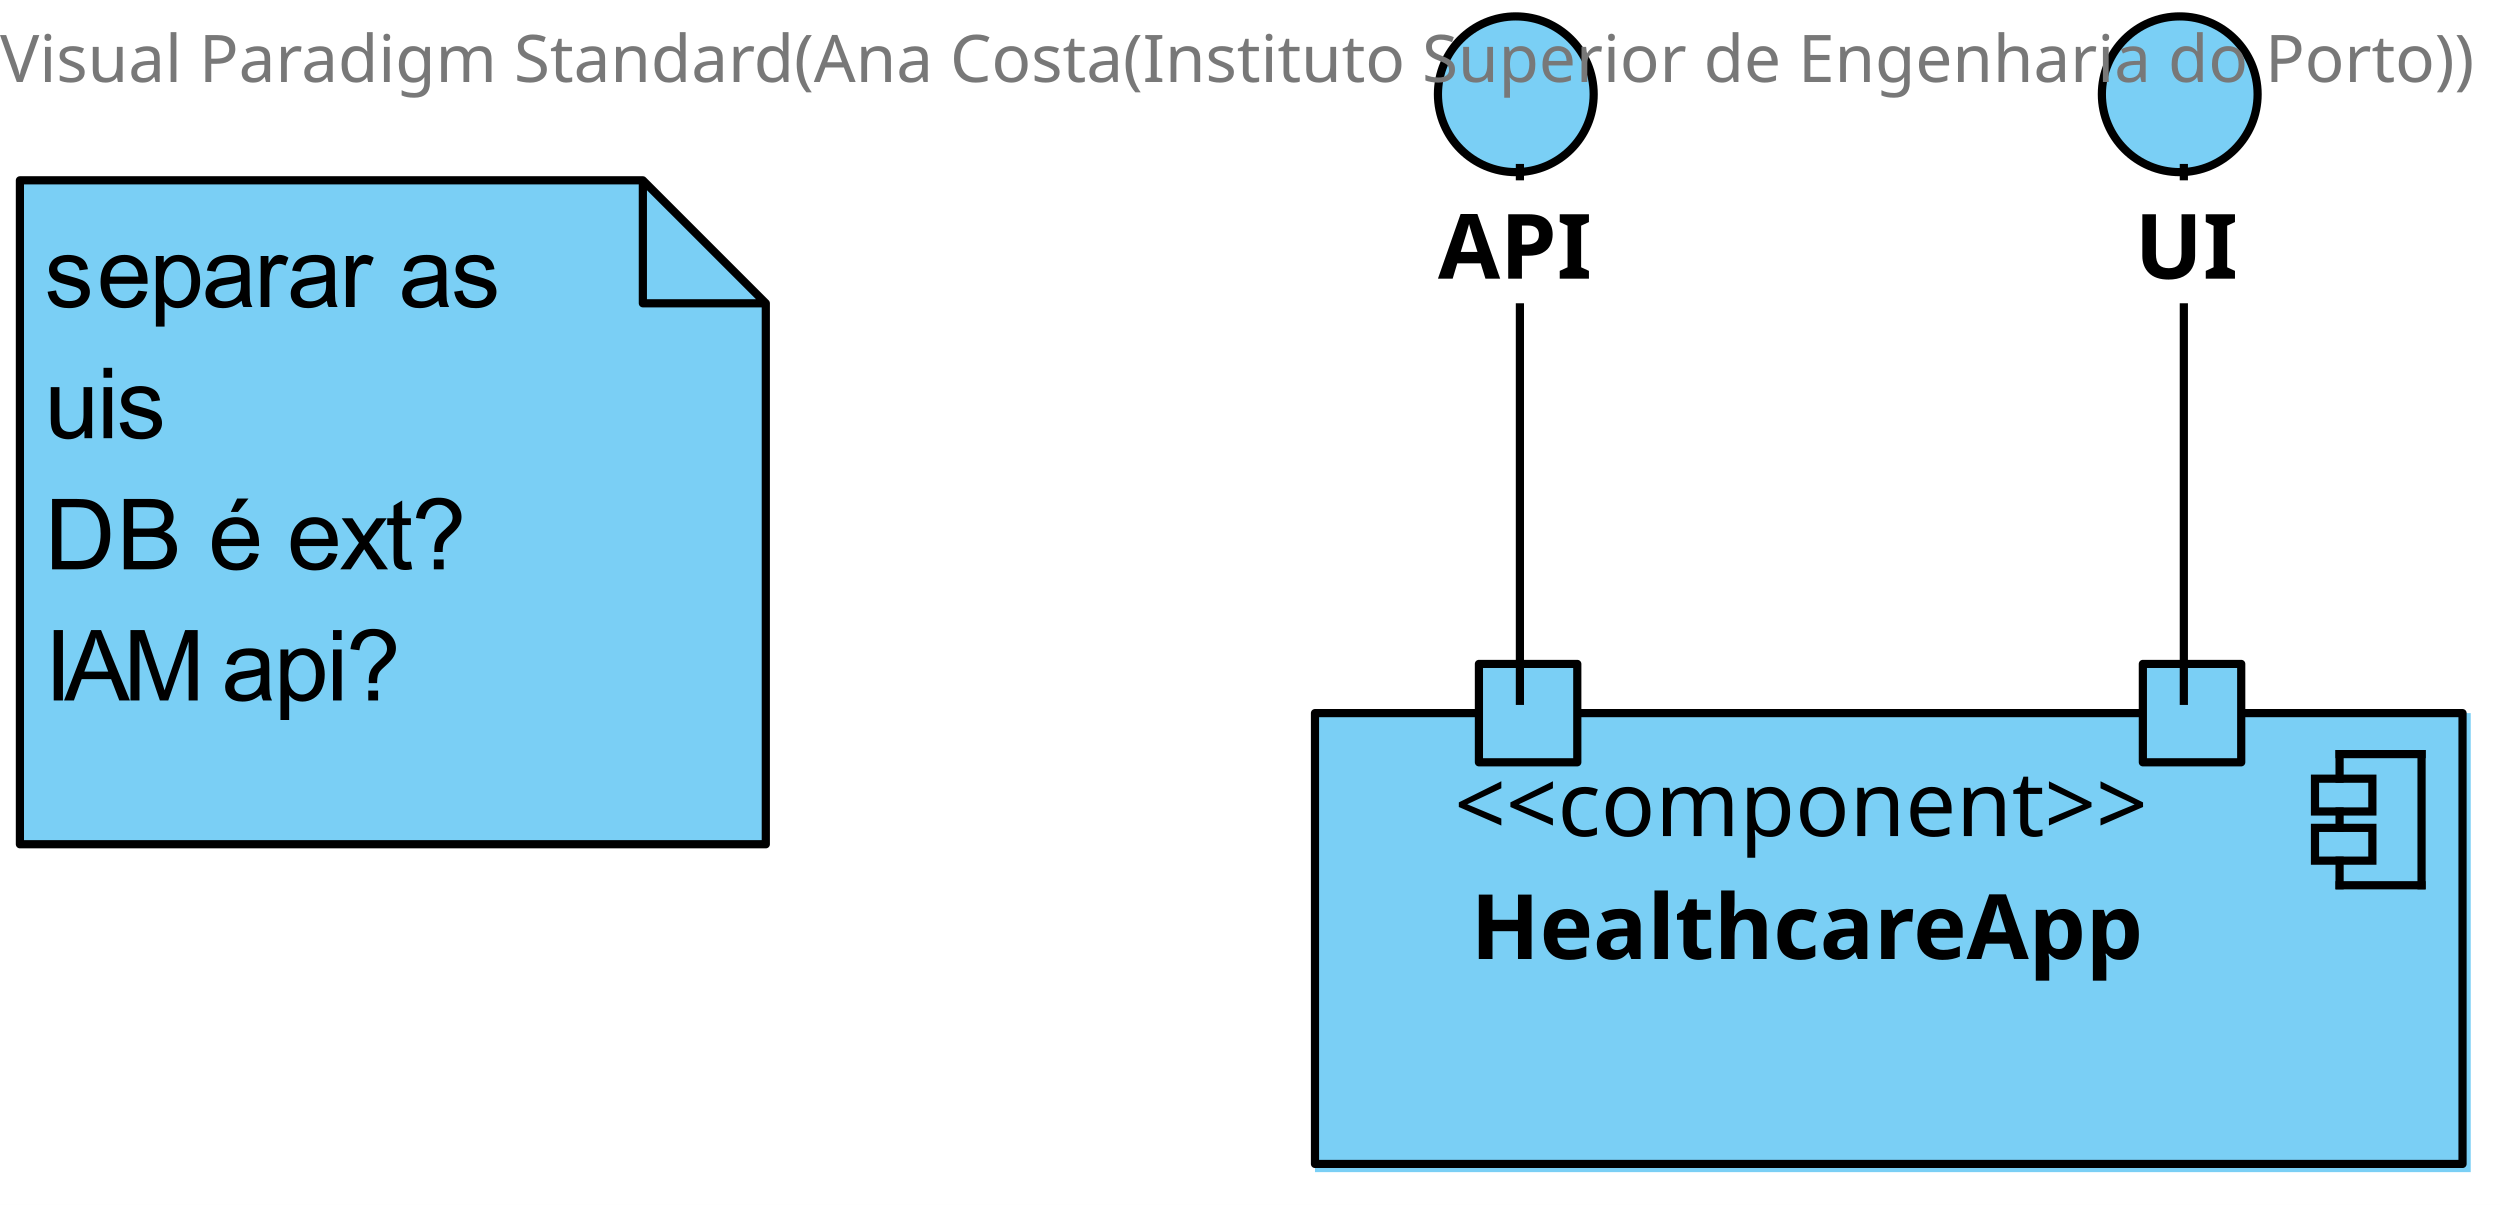
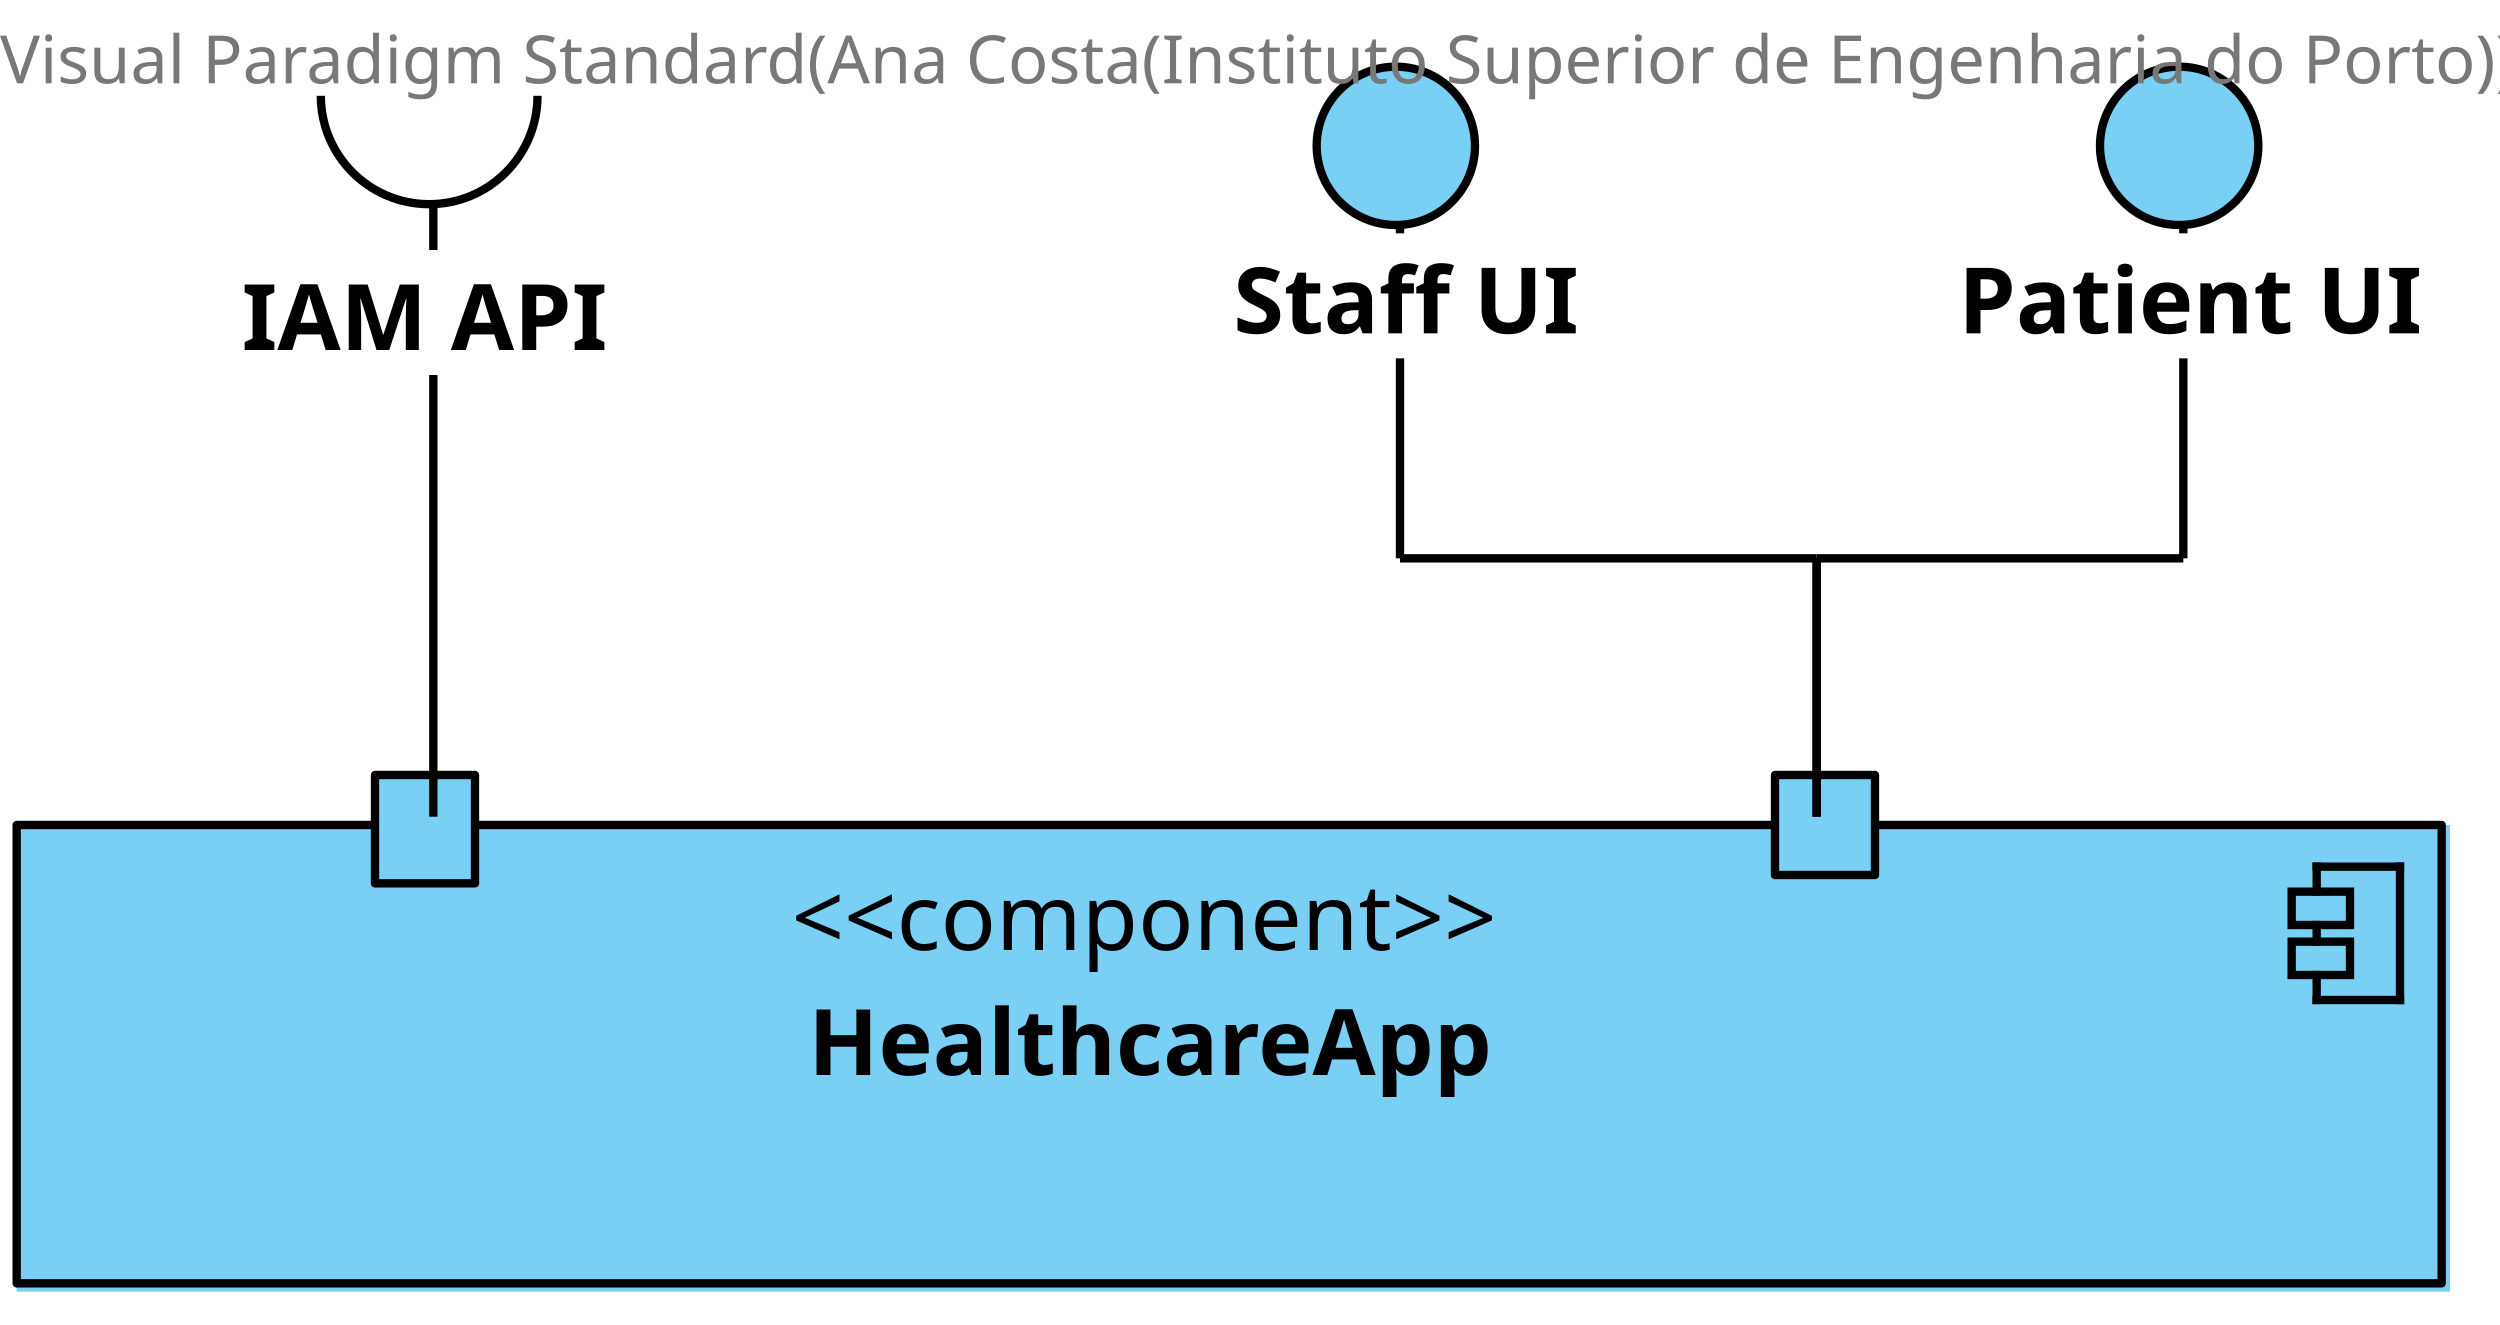
- <svg xmlns="http://www.w3.org/2000/svg" fill-opacity="0" color-rendering="auto" color-interpolation="auto" text-rendering="auto" stroke="rgb(0,0,0)" stroke-linecap="square" width="305" stroke-miterlimit="10" shape-rendering="auto" stroke-opacity="0" fill="rgb(0,0,0)" stroke-dasharray="none" font-weight="normal" stroke-width="1" height="147" font-family="'Dialog'" font-style="normal" stroke-linejoin="miter" font-size="12px" stroke-dashoffset="0" image-rendering="auto">
+ <svg xmlns="http://www.w3.org/2000/svg" fill-opacity="0" color-rendering="auto" color-interpolation="auto" text-rendering="auto" stroke="rgb(0,0,0)" stroke-linecap="square" width="300" stroke-miterlimit="10" shape-rendering="auto" stroke-opacity="0" fill="rgb(0,0,0)" stroke-dasharray="none" font-weight="normal" stroke-width="1" height="159" font-family="'Dialog'" font-style="normal" stroke-linejoin="miter" font-size="12px" stroke-dashoffset="0" image-rendering="auto">
  <defs id="genericDefs" />
  <g>
    <defs id="defs1">
      <clipPath clipPathUnits="userSpaceOnUse" id="clipPath1">
-         <path d="M-7 -7 L152 -7 L152 67 L-7 67 L-7 -7 Z" />
+         <path d="M-7 -7 L303 -7 L303 67 L-7 67 L-7 -7 Z" />
      </clipPath>
      <clipPath clipPathUnits="userSpaceOnUse" id="clipPath2">
-         <path d="M0 0 L0 56 L117 56 L117 0 Z" />
+         <path d="M0 0 L0 56 L269 56 L269 0 Z" />
      </clipPath>
      <clipPath clipPathUnits="userSpaceOnUse" id="clipPath3">
-         <path d="M0 0 L0 23 L141 23 L141 0 Z" />
+         <path d="M0 0 L0 23 L292 23 L292 0 Z" />
      </clipPath>
      <clipPath clipPathUnits="userSpaceOnUse" id="clipPath4">
+         <path d="M-7 -7 L23 -7 L23 24 L-7 24 L-7 -7 Z" />
+       </clipPath>
+       <clipPath clipPathUnits="userSpaceOnUse" id="clipPath5">
        <path d="M-7 -7 L31 -7 L31 31 L-7 31 L-7 -7 Z" />
      </clipPath>
-       <clipPath clipPathUnits="userSpaceOnUse" id="clipPath5">
+       <clipPath clipPathUnits="userSpaceOnUse" id="clipPath6">
        <path d="M-7 -7 L23 -7 L23 23 L-7 23 L-7 -7 Z" />
      </clipPath>
-       <clipPath clipPathUnits="userSpaceOnUse" id="clipPath6">
-         <path d="M-7 -7 L103 -7 L103 93 L-7 93 L-7 -7 Z" />
-       </clipPath>
      <clipPath clipPathUnits="userSpaceOnUse" id="clipPath7">
-         <path d="M0 0 L0 82 L77 82 L77 0 Z" />
+         <path d="M-61 -15 L122 -15 L122 30 L-61 30 L-61 -15 Z" />
      </clipPath>
      <clipPath clipPathUnits="userSpaceOnUse" id="clipPath8">
-         <path d="M-39 -15 L78 -15 L78 30 L-39 30 L-39 -15 Z" />
+         <path d="M-60 -15 L120 -15 L120 30 L-60 30 L-60 -15 Z" />
      </clipPath>
      <clipPath clipPathUnits="userSpaceOnUse" id="clipPath9">
-         <path d="M-31 -15 L62 -15 L62 30 L-31 30 L-31 -15 Z" />
+         <path d="M-70 -15 L140 -15 L140 30 L-70 30 L-70 -15 Z" />
      </clipPath>
      <clipPath clipPathUnits="userSpaceOnUse" id="clipPath10">
-         <path d="M0 0 L104 0 L104 170 L0 170 L0 0 Z" />
+         <path d="M0 0 L76 0 L76 153 L0 153 L0 0 Z" />
      </clipPath>
      <clipPath clipPathUnits="userSpaceOnUse" id="clipPath11">
-         <path d="M69 52 L69 67 L30 67 L30 52 ZM0 0 L0 170 L104 170 L104 0 Z" />
+         <path d="M65 45 L65 60 L4 60 L4 45 ZM0 0 L0 153 L76 153 L76 0 Z" />
      </clipPath>
      <clipPath clipPathUnits="userSpaceOnUse" id="clipPath12">
-         <path d="M65 52 L65 67 L34 67 L34 52 ZM0 0 L0 170 L104 170 L104 0 Z" />
+         <path d="M0 0 L126 0 L126 147 L0 147 L0 0 Z" />
+       </clipPath>
+       <clipPath clipPathUnits="userSpaceOnUse" id="clipPath13">
+         <path d="M66 37 L66 52 L6 52 L6 37 ZM0 0 L0 147 L126 147 L126 52 L94 52 L94 37 L126 37 L126 0 Z" />
+       </clipPath>
+       <clipPath clipPathUnits="userSpaceOnUse" id="clipPath14">
+         <path d="M0 0 L120 0 L120 147 L0 147 L0 0 Z" />
+       </clipPath>
+       <clipPath clipPathUnits="userSpaceOnUse" id="clipPath15">
+         <path d="M114 37 L114 52 L44 52 L44 37 ZM0 0 L0 37 L16 37 L16 52 L0 52 L0 147 L120 147 L120 0 Z" />
      </clipPath>
    </defs>
    <g fill="white" text-rendering="geometricPrecision" fill-opacity="1" stroke-opacity="1" stroke="white">
-       <rect x="0" width="305" height="147" y="0" stroke="none" />
+       <rect x="0" width="300" height="159" y="0" stroke="none" />
    </g>
-     <g font-size="11px" transform="translate(160.4286,87)" fill-opacity="1" fill="rgb(122,207,245)" text-rendering="geometricPrecision" image-rendering="optimizeQuality" font-family="sans-serif" stroke="rgb(122,207,245)" font-weight="bold" stroke-opacity="1">
-       <rect x="0" width="141" height="56" y="0" clip-path="url(#clipPath1)" stroke="none" />
+     <g font-size="11px" transform="translate(2,99)" fill-opacity="1" fill="rgb(122,207,245)" text-rendering="geometricPrecision" image-rendering="optimizeQuality" font-family="sans-serif" stroke="rgb(122,207,245)" font-weight="bold" stroke-opacity="1">
+       <rect x="0" width="292" height="56" y="0" clip-path="url(#clipPath1)" stroke="none" />
    </g>
-     <g fill-opacity="1" text-rendering="geometricPrecision" stroke="black" stroke-linecap="butt" transform="translate(160.4286,87)" stroke-miterlimit="0" stroke-opacity="1" fill="black" font-weight="bold" font-family="sans-serif" stroke-linejoin="round" font-size="11px" image-rendering="optimizeQuality">
-       <rect fill="none" x="0" width="140" height="55" y="0" clip-path="url(#clipPath1)" />
-       <line stroke-linecap="square" clip-path="url(#clipPath1)" fill="none" x1="125" x2="135" y1="5" y2="5" stroke-linejoin="miter" stroke-miterlimit="10" />
-       <line stroke-linecap="square" clip-path="url(#clipPath1)" fill="none" x1="135" x2="135" y1="5" y2="21" stroke-linejoin="miter" stroke-miterlimit="10" />
-       <line stroke-linecap="square" clip-path="url(#clipPath1)" fill="none" x1="125" x2="135" y1="21" y2="21" stroke-linejoin="miter" stroke-miterlimit="10" />
-       <line stroke-linecap="square" clip-path="url(#clipPath1)" fill="none" x1="125" x2="125" y1="5" y2="8" stroke-linejoin="miter" stroke-miterlimit="10" />
-       <rect stroke-linecap="square" x="122" y="8" clip-path="url(#clipPath1)" fill="none" width="7" stroke-linejoin="miter" height="4" stroke-miterlimit="10" />
-       <line stroke-linecap="square" clip-path="url(#clipPath1)" fill="none" x1="125" x2="125" y1="12" y2="14" stroke-linejoin="miter" stroke-miterlimit="10" />
-       <rect stroke-linecap="square" x="122" y="14" clip-path="url(#clipPath1)" fill="none" width="7" stroke-linejoin="miter" height="4" stroke-miterlimit="10" />
-       <line stroke-linecap="square" clip-path="url(#clipPath1)" fill="none" x1="125" x2="125" y1="18" y2="21" stroke-linejoin="miter" stroke-miterlimit="10" />
+     <g fill-opacity="1" text-rendering="geometricPrecision" stroke="black" stroke-linecap="butt" transform="translate(2,99)" stroke-miterlimit="0" stroke-opacity="1" fill="black" font-weight="bold" font-family="sans-serif" stroke-linejoin="round" font-size="11px" image-rendering="optimizeQuality">
+       <rect fill="none" x="0" width="291" height="55" y="0" clip-path="url(#clipPath1)" />
+       <line stroke-linecap="square" clip-path="url(#clipPath1)" fill="none" x1="276" x2="286" y1="5" y2="5" stroke-linejoin="miter" stroke-miterlimit="10" />
+       <line stroke-linecap="square" clip-path="url(#clipPath1)" fill="none" x1="286" x2="286" y1="5" y2="21" stroke-linejoin="miter" stroke-miterlimit="10" />
+       <line stroke-linecap="square" clip-path="url(#clipPath1)" fill="none" x1="276" x2="286" y1="21" y2="21" stroke-linejoin="miter" stroke-miterlimit="10" />
+       <line stroke-linecap="square" clip-path="url(#clipPath1)" fill="none" x1="276" x2="276" y1="5" y2="8" stroke-linejoin="miter" stroke-miterlimit="10" />
+       <rect stroke-linecap="square" x="273" y="8" clip-path="url(#clipPath1)" fill="none" width="7" stroke-linejoin="miter" height="4" stroke-miterlimit="10" />
+       <line stroke-linecap="square" clip-path="url(#clipPath1)" fill="none" x1="276" x2="276" y1="12" y2="14" stroke-linejoin="miter" stroke-miterlimit="10" />
+       <rect stroke-linecap="square" x="273" y="14" clip-path="url(#clipPath1)" fill="none" width="7" stroke-linejoin="miter" height="4" stroke-miterlimit="10" />
+       <line stroke-linecap="square" clip-path="url(#clipPath1)" fill="none" x1="276" x2="276" y1="18" y2="21" stroke-linejoin="miter" stroke-miterlimit="10" />
    </g>
-     <g font-size="11px" transform="translate(160.4286,87)" fill-opacity="1" fill="black" text-rendering="geometricPrecision" image-rendering="optimizeQuality" font-family="sans-serif" stroke="black" stroke-opacity="1">
-       <text x="17" xml:space="preserve" y="15" clip-path="url(#clipPath2)" stroke="none">&lt;&lt;component&gt;&gt;</text>
-       <text x="19" xml:space="preserve" y="30" clip-path="url(#clipPath2)" font-weight="bold" stroke="none">HealthcareApp</text>
+     <g font-size="11px" transform="translate(2,99)" fill-opacity="1" fill="black" text-rendering="geometricPrecision" image-rendering="optimizeQuality" font-family="sans-serif" stroke="black" stroke-opacity="1">
+       <text x="93" xml:space="preserve" y="15" clip-path="url(#clipPath2)" stroke="none">&lt;&lt;component&gt;&gt;</text>
+       <text x="95" xml:space="preserve" y="30" clip-path="url(#clipPath2)" font-weight="bold" stroke="none">HealthcareApp</text>
    </g>
-     <g font-size="11px" transform="translate(175.4286,2)" fill-opacity="1" fill="rgb(122,207,245)" text-rendering="geometricPrecision" image-rendering="optimizeQuality" font-family="sans-serif" stroke="rgb(122,207,245)" font-weight="bold" stroke-opacity="1">
-       <circle r="9.5" clip-path="url(#clipPath4)" cx="9.5" cy="9.5" stroke="none" />
+     <g font-size="11px" transform="translate(45,93)" fill-opacity="1" fill="rgb(122,207,245)" text-rendering="geometricPrecision" image-rendering="optimizeQuality" font-family="sans-serif" stroke="rgb(122,207,245)" stroke-opacity="1">
+       <rect x="0" width="12" height="13" y="0" clip-path="url(#clipPath4)" stroke="none" />
    </g>
-     <g fill-opacity="1" text-rendering="geometricPrecision" stroke="black" stroke-linecap="butt" transform="translate(175.4286,2)" stroke-miterlimit="0" stroke-opacity="1" fill="black" font-weight="bold" font-family="sans-serif" stroke-linejoin="round" font-size="11px" image-rendering="optimizeQuality">
-       <circle fill="none" r="9.5" clip-path="url(#clipPath4)" cx="9.5" cy="9.5" />
+     <g stroke-linecap="butt" font-size="11px" transform="translate(45,93)" fill-opacity="1" fill="black" text-rendering="geometricPrecision" image-rendering="optimizeQuality" font-family="sans-serif" stroke-linejoin="round" stroke="black" stroke-opacity="1" stroke-miterlimit="0">
+       <rect fill="none" x="0" width="12" height="13" y="0" clip-path="url(#clipPath4)" />
    </g>
-     <g font-size="11px" transform="translate(256.4286,2)" fill-opacity="1" fill="rgb(122,207,245)" text-rendering="geometricPrecision" image-rendering="optimizeQuality" font-family="sans-serif" stroke="rgb(122,207,245)" font-weight="bold" stroke-opacity="1">
-       <circle r="9.5" clip-path="url(#clipPath4)" cx="9.5" cy="9.5" stroke="none" />
+     <g font-size="11px" transform="translate(158,8)" fill-opacity="1" fill="rgb(122,207,245)" text-rendering="geometricPrecision" image-rendering="optimizeQuality" font-family="sans-serif" stroke="rgb(122,207,245)" font-weight="bold" stroke-opacity="1">
+       <circle r="9.5" clip-path="url(#clipPath5)" cx="9.5" cy="9.5" stroke="none" />
    </g>
-     <g fill-opacity="1" text-rendering="geometricPrecision" stroke="black" stroke-linecap="butt" transform="translate(256.4286,2)" stroke-miterlimit="0" stroke-opacity="1" fill="black" font-weight="bold" font-family="sans-serif" stroke-linejoin="round" font-size="11px" image-rendering="optimizeQuality">
-       <circle fill="none" r="9.5" clip-path="url(#clipPath4)" cx="9.5" cy="9.5" />
+     <g fill-opacity="1" text-rendering="geometricPrecision" stroke="black" stroke-linecap="butt" transform="translate(158,8)" stroke-miterlimit="0" stroke-opacity="1" fill="black" font-weight="bold" font-family="sans-serif" stroke-linejoin="round" font-size="11px" image-rendering="optimizeQuality">
+       <circle fill="none" r="9.5" clip-path="url(#clipPath5)" cx="9.5" cy="9.5" />
    </g>
-     <g font-size="11px" transform="translate(180.4286,81)" fill-opacity="1" fill="rgb(122,207,245)" text-rendering="geometricPrecision" image-rendering="optimizeQuality" font-family="sans-serif" stroke="rgb(122,207,245)" stroke-opacity="1">
-       <rect x="0" width="12" height="12" y="0" clip-path="url(#clipPath5)" stroke="none" />
+     <g font-size="11px" transform="translate(252,8)" fill-opacity="1" fill="rgb(122,207,245)" text-rendering="geometricPrecision" image-rendering="optimizeQuality" font-family="sans-serif" stroke="rgb(122,207,245)" font-weight="bold" stroke-opacity="1">
+       <circle r="9.5" clip-path="url(#clipPath5)" cx="9.5" cy="9.5" stroke="none" />
    </g>
-     <g stroke-linecap="butt" font-size="11px" transform="translate(180.4286,81)" fill-opacity="1" fill="black" text-rendering="geometricPrecision" image-rendering="optimizeQuality" font-family="sans-serif" stroke-linejoin="round" stroke="black" stroke-opacity="1" stroke-miterlimit="0">
-       <rect fill="none" x="0" width="12" height="12" y="0" clip-path="url(#clipPath5)" />
+     <g fill-opacity="1" text-rendering="geometricPrecision" stroke="black" stroke-linecap="butt" transform="translate(252,8)" stroke-miterlimit="0" stroke-opacity="1" fill="black" font-weight="bold" font-family="sans-serif" stroke-linejoin="round" font-size="11px" image-rendering="optimizeQuality">
+       <circle fill="none" r="9.5" clip-path="url(#clipPath5)" cx="9.5" cy="9.5" />
    </g>
-     <g font-size="11px" transform="translate(261.4286,81)" fill-opacity="1" fill="rgb(122,207,245)" text-rendering="geometricPrecision" image-rendering="optimizeQuality" font-family="sans-serif" stroke="rgb(122,207,245)" stroke-opacity="1">
-       <rect x="0" width="12" height="12" y="0" clip-path="url(#clipPath5)" stroke="none" />
+     <g font-size="11px" transform="translate(213,93)" fill-opacity="1" fill="rgb(122,207,245)" text-rendering="geometricPrecision" image-rendering="optimizeQuality" font-family="sans-serif" stroke="rgb(122,207,245)" stroke-opacity="1">
+       <rect x="0" width="12" height="12" y="0" clip-path="url(#clipPath6)" stroke="none" />
    </g>
-     <g stroke-linecap="butt" font-size="11px" transform="translate(261.4286,81)" fill-opacity="1" fill="black" text-rendering="geometricPrecision" image-rendering="optimizeQuality" font-family="sans-serif" stroke-linejoin="round" stroke="black" stroke-opacity="1" stroke-miterlimit="0">
-       <rect fill="none" x="0" width="12" height="12" y="0" clip-path="url(#clipPath5)" />
+     <g stroke-linecap="butt" font-size="11px" transform="translate(213,93)" fill-opacity="1" fill="black" text-rendering="geometricPrecision" image-rendering="optimizeQuality" font-family="sans-serif" stroke-linejoin="round" stroke="black" stroke-opacity="1" stroke-miterlimit="0">
+       <rect fill="none" x="0" width="12" height="12" y="0" clip-path="url(#clipPath6)" />
    </g>
-     <g transform="translate(2.4286,22)" fill-opacity="1" fill="rgb(122,207,245)" text-rendering="geometricPrecision" image-rendering="optimizeQuality" font-family="sans-serif" stroke="rgb(122,207,245)" stroke-opacity="1">
-       <polygon points=" 0 0 76 0 91 15 76 15 76 0 91 15 91 81 0 81" stroke="none" clip-path="url(#clipPath6)" />
+     <g font-size="11px" transform="translate(20,30)" fill-opacity="1" fill="black" text-rendering="geometricPrecision" image-rendering="optimizeQuality" font-family="sans-serif" stroke="black" font-weight="bold" stroke-opacity="1">
+       <text x="9" xml:space="preserve" y="12" clip-path="url(#clipPath7)" stroke="none">IAM API</text>
    </g>
-     <g stroke-linecap="butt" transform="translate(2.4286,22)" fill-opacity="1" fill="black" text-rendering="geometricPrecision" image-rendering="optimizeQuality" font-family="sans-serif" stroke-linejoin="round" stroke="black" stroke-opacity="1" stroke-miterlimit="0">
-       <polygon fill="none" points=" 0 0 76 0 91 15 76 15 76 0 91 15 91 81 0 81" clip-path="url(#clipPath6)" />
+     <g font-size="11px" transform="translate(138,28)" fill-opacity="1" fill="black" text-rendering="geometricPrecision" image-rendering="optimizeQuality" font-family="sans-serif" stroke="black" font-weight="bold" stroke-opacity="1">
+       <text x="10" xml:space="preserve" y="12" clip-path="url(#clipPath8)" stroke="none">Staff UI</text>
    </g>
-     <g font-size="10px" transform="translate(2.4286,22)" fill-opacity="1" fill="black" text-rendering="geometricPrecision" image-rendering="optimizeQuality" font-family="'Tahoma'" stroke="black" stroke-opacity="1">
-       <path d="M3.375 13.595 L4.412 13.432 Q4.5 14.057 4.9 14.395 Q5.3 14.732 6.025 14.732 Q6.75 14.732 7.1 14.444 Q7.45 14.145 7.45 13.745 Q7.45 13.382 7.138 13.182 Q6.925 13.032 6.062 12.819 Q4.9 12.532 4.45 12.319 Q4.013 12.095 3.775 11.72 Q3.55 11.345 3.55 10.882 Q3.55 10.47 3.737 10.12 Q3.925 9.757 4.25 9.532 Q4.5 9.345 4.925 9.22 Q5.35 9.095 5.838 9.095 Q6.562 9.095 7.112 9.307 Q7.675 9.52 7.938 9.882 Q8.2 10.232 8.3 10.845 L7.275 10.982 Q7.2 10.495 6.862 10.232 Q6.525 9.957 5.912 9.957 Q5.188 9.957 4.875 10.207 Q4.562 10.444 4.562 10.77 Q4.562 10.97 4.688 11.132 Q4.825 11.307 5.1 11.419 Q5.25 11.47 6.025 11.682 Q7.15 11.982 7.588 12.169 Q8.037 12.357 8.287 12.732 Q8.537 13.095 8.537 13.632 Q8.537 14.157 8.225 14.62 Q7.925 15.082 7.338 15.345 Q6.763 15.595 6.025 15.595 Q4.812 15.595 4.175 15.095 Q3.55 14.595 3.375 13.595 ZM14.45 13.457 L15.537 13.582 Q15.287 14.544 14.588 15.069 Q13.887 15.595 12.8 15.595 Q11.438 15.595 10.637 14.757 Q9.838 13.919 9.838 12.395 Q9.838 10.832 10.65 9.97 Q11.463 9.095 12.75 9.095 Q14 9.095 14.787 9.944 Q15.575 10.794 15.575 12.332 Q15.575 12.432 15.575 12.62 L10.925 12.62 Q10.988 13.645 11.5 14.194 Q12.025 14.732 12.812 14.732 Q13.387 14.732 13.8 14.432 Q14.213 14.12 14.45 13.457 ZM10.988 11.745 L14.463 11.745 Q14.387 10.957 14.062 10.569 Q13.562 9.957 12.762 9.957 Q12.025 9.957 11.525 10.444 Q11.037 10.932 10.988 11.745 ZM16.587 17.845 L16.587 9.232 L17.55 9.232 L17.55 10.044 Q17.887 9.569 18.312 9.332 Q18.75 9.095 19.363 9.095 Q20.15 9.095 20.762 9.507 Q21.375 9.919 21.675 10.669 Q21.988 11.407 21.988 12.294 Q21.988 13.257 21.65 14.02 Q21.312 14.782 20.65 15.194 Q20 15.595 19.275 15.595 Q18.75 15.595 18.325 15.382 Q17.913 15.157 17.65 14.807 L17.65 17.845 L16.587 17.845 ZM17.55 12.382 Q17.55 13.582 18.038 14.157 Q18.525 14.732 19.212 14.732 Q19.913 14.732 20.413 14.145 Q20.913 13.544 20.913 12.294 Q20.913 11.107 20.425 10.52 Q19.938 9.919 19.262 9.919 Q18.587 9.919 18.062 10.557 Q17.55 11.182 17.55 12.382 ZM27.05 14.694 Q26.462 15.182 25.925 15.395 Q25.387 15.595 24.762 15.595 Q23.738 15.595 23.188 15.095 Q22.637 14.595 22.637 13.819 Q22.637 13.357 22.837 12.982 Q23.05 12.607 23.387 12.382 Q23.725 12.145 24.15 12.032 Q24.45 11.944 25.087 11.87 Q26.363 11.72 26.962 11.507 Q26.975 11.294 26.975 11.232 Q26.975 10.582 26.675 10.319 Q26.262 9.97 25.475 9.97 Q24.725 9.97 24.363 10.232 Q24.012 10.482 23.85 11.145 L22.812 11.007 Q22.95 10.345 23.275 9.944 Q23.6 9.532 24.212 9.319 Q24.825 9.095 25.625 9.095 Q26.425 9.095 26.913 9.282 Q27.413 9.47 27.65 9.757 Q27.887 10.032 27.975 10.47 Q28.025 10.745 28.025 11.444 L28.025 12.845 Q28.025 14.319 28.087 14.707 Q28.163 15.095 28.363 15.457 L27.262 15.457 Q27.1 15.132 27.05 14.694 ZM26.962 12.332 Q26.387 12.569 25.238 12.732 Q24.587 12.832 24.312 12.944 Q24.05 13.057 23.9 13.282 Q23.762 13.507 23.762 13.782 Q23.762 14.207 24.075 14.495 Q24.4 14.77 25.012 14.77 Q25.625 14.77 26.1 14.507 Q26.575 14.232 26.8 13.77 Q26.962 13.419 26.962 12.72 L26.962 12.332 ZM29.375 15.457 L29.375 9.232 L30.325 9.232 L30.325 10.182 Q30.688 9.52 31 9.307 Q31.312 9.095 31.675 9.095 Q32.212 9.095 32.763 9.432 L32.4 10.407 Q32.013 10.182 31.625 10.182 Q31.275 10.182 31 10.395 Q30.725 10.595 30.613 10.97 Q30.438 11.532 30.438 12.194 L30.438 15.457 L29.375 15.457 ZM37.45 14.694 Q36.862 15.182 36.325 15.395 Q35.788 15.595 35.163 15.595 Q34.138 15.595 33.587 15.095 Q33.038 14.595 33.038 13.819 Q33.038 13.357 33.237 12.982 Q33.45 12.607 33.788 12.382 Q34.125 12.145 34.55 12.032 Q34.85 11.944 35.487 11.87 Q36.763 11.72 37.362 11.507 Q37.375 11.294 37.375 11.232 Q37.375 10.582 37.075 10.319 Q36.663 9.97 35.875 9.97 Q35.125 9.97 34.763 10.232 Q34.413 10.482 34.25 11.145 L33.212 11.007 Q33.35 10.345 33.675 9.944 Q34 9.532 34.612 9.319 Q35.225 9.095 36.025 9.095 Q36.825 9.095 37.312 9.282 Q37.812 9.47 38.05 9.757 Q38.288 10.032 38.375 10.47 Q38.425 10.745 38.425 11.444 L38.425 12.845 Q38.425 14.319 38.487 14.707 Q38.562 15.095 38.763 15.457 L37.663 15.457 Q37.5 15.132 37.45 14.694 ZM37.362 12.332 Q36.788 12.569 35.638 12.732 Q34.987 12.832 34.712 12.944 Q34.45 13.057 34.3 13.282 Q34.163 13.507 34.163 13.782 Q34.163 14.207 34.475 14.495 Q34.8 14.77 35.413 14.77 Q36.025 14.77 36.5 14.507 Q36.975 14.232 37.2 13.77 Q37.362 13.419 37.362 12.72 L37.362 12.332 ZM39.775 15.457 L39.775 9.232 L40.725 9.232 L40.725 10.182 Q41.087 9.52 41.4 9.307 Q41.712 9.095 42.075 9.095 Q42.612 9.095 43.163 9.432 L42.8 10.407 Q42.413 10.182 42.025 10.182 Q41.675 10.182 41.4 10.395 Q41.125 10.595 41.013 10.97 Q40.837 11.532 40.837 12.194 L40.837 15.457 L39.775 15.457 ZM51.05 14.694 Q50.462 15.182 49.925 15.395 Q49.388 15.595 48.763 15.595 Q47.737 15.595 47.188 15.095 Q46.638 14.595 46.638 13.819 Q46.638 13.357 46.837 12.982 Q47.05 12.607 47.388 12.382 Q47.725 12.145 48.15 12.032 Q48.45 11.944 49.087 11.87 Q50.362 11.72 50.962 11.507 Q50.975 11.294 50.975 11.232 Q50.975 10.582 50.675 10.319 Q50.263 9.97 49.475 9.97 Q48.725 9.97 48.362 10.232 Q48.013 10.482 47.85 11.145 L46.812 11.007 Q46.95 10.345 47.275 9.944 Q47.6 9.532 48.212 9.319 Q48.825 9.095 49.625 9.095 Q50.425 9.095 50.913 9.282 Q51.413 9.47 51.65 9.757 Q51.888 10.032 51.975 10.47 Q52.025 10.745 52.025 11.444 L52.025 12.845 Q52.025 14.319 52.087 14.707 Q52.163 15.095 52.362 15.457 L51.263 15.457 Q51.1 15.132 51.05 14.694 ZM50.962 12.332 Q50.388 12.569 49.237 12.732 Q48.587 12.832 48.312 12.944 Q48.05 13.057 47.9 13.282 Q47.763 13.507 47.763 13.782 Q47.763 14.207 48.075 14.495 Q48.4 14.77 49.013 14.77 Q49.625 14.77 50.1 14.507 Q50.575 14.232 50.8 13.77 Q50.962 13.419 50.962 12.72 L50.962 12.332 ZM52.975 13.595 L54.013 13.432 Q54.1 14.057 54.5 14.395 Q54.9 14.732 55.625 14.732 Q56.35 14.732 56.7 14.444 Q57.05 14.145 57.05 13.745 Q57.05 13.382 56.737 13.182 Q56.525 13.032 55.663 12.819 Q54.5 12.532 54.05 12.319 Q53.612 12.095 53.375 11.72 Q53.15 11.345 53.15 10.882 Q53.15 10.47 53.337 10.12 Q53.525 9.757 53.85 9.532 Q54.1 9.345 54.525 9.22 Q54.95 9.095 55.438 9.095 Q56.163 9.095 56.712 9.307 Q57.275 9.52 57.538 9.882 Q57.8 10.232 57.9 10.845 L56.875 10.982 Q56.8 10.495 56.462 10.232 Q56.125 9.957 55.513 9.957 Q54.788 9.957 54.475 10.207 Q54.163 10.444 54.163 10.77 Q54.163 10.97 54.288 11.132 Q54.425 11.307 54.7 11.419 Q54.85 11.47 55.625 11.682 Q56.75 11.982 57.188 12.169 Q57.638 12.357 57.888 12.732 Q58.138 13.095 58.138 13.632 Q58.138 14.157 57.825 14.62 Q57.525 15.082 56.938 15.345 Q56.362 15.595 55.625 15.595 Q54.413 15.595 53.775 15.095 Q53.15 14.595 52.975 13.595 Z" stroke="none" clip-path="url(#clipPath7)" />
-       <path d="M7.875 31.457 L7.875 30.544 Q7.138 31.595 5.9 31.595 Q5.35 31.595 4.862 31.382 Q4.388 31.169 4.15 30.857 Q3.925 30.532 3.837 30.07 Q3.763 29.77 3.763 29.095 L3.763 25.232 L4.825 25.232 L4.825 28.682 Q4.825 29.507 4.888 29.794 Q4.987 30.22 5.3 30.457 Q5.625 30.695 6.1 30.695 Q6.575 30.695 6.987 30.457 Q7.412 30.207 7.588 29.794 Q7.763 29.369 7.763 28.57 L7.763 25.232 L8.812 25.232 L8.812 31.457 L7.875 31.457 ZM10.2 24.082 L10.2 22.869 L11.25 22.869 L11.25 24.082 L10.2 24.082 ZM10.2 31.457 L10.2 25.232 L11.25 25.232 L11.25 31.457 L10.2 31.457 ZM12.175 29.595 L13.213 29.432 Q13.3 30.057 13.7 30.395 Q14.1 30.732 14.825 30.732 Q15.55 30.732 15.9 30.445 Q16.25 30.145 16.25 29.744 Q16.25 29.382 15.938 29.182 Q15.725 29.032 14.863 28.82 Q13.7 28.532 13.25 28.32 Q12.812 28.095 12.575 27.72 Q12.35 27.345 12.35 26.882 Q12.35 26.47 12.537 26.119 Q12.725 25.757 13.05 25.532 Q13.3 25.345 13.725 25.22 Q14.15 25.095 14.637 25.095 Q15.363 25.095 15.912 25.307 Q16.475 25.52 16.738 25.882 Q17 26.232 17.1 26.845 L16.075 26.982 Q16 26.494 15.662 26.232 Q15.325 25.957 14.713 25.957 Q13.988 25.957 13.675 26.207 Q13.363 26.445 13.363 26.77 Q13.363 26.97 13.488 27.132 Q13.625 27.307 13.9 27.419 Q14.05 27.47 14.825 27.682 Q15.95 27.982 16.387 28.169 Q16.837 28.357 17.087 28.732 Q17.337 29.095 17.337 29.632 Q17.337 30.157 17.025 30.619 Q16.725 31.082 16.137 31.345 Q15.562 31.595 14.825 31.595 Q13.613 31.595 12.975 31.095 Q12.35 30.595 12.175 29.595 Z" clip-path="url(#clipPath7)" stroke="none" />
-       <path d="M3.925 47.457 L3.925 38.87 L6.888 38.87 Q7.888 38.87 8.412 38.995 Q9.15 39.157 9.675 39.607 Q10.35 40.182 10.688 41.082 Q11.025 41.969 11.025 43.12 Q11.025 44.094 10.8 44.857 Q10.575 45.607 10.213 46.107 Q9.85 46.594 9.425 46.882 Q9 47.169 8.4 47.319 Q7.8 47.457 7.025 47.457 L3.925 47.457 ZM5.062 46.444 L6.9 46.444 Q7.75 46.444 8.225 46.294 Q8.713 46.132 9 45.844 Q9.4 45.432 9.625 44.757 Q9.85 44.069 9.85 43.094 Q9.85 41.745 9.412 41.032 Q8.975 40.307 8.338 40.057 Q7.875 39.882 6.862 39.882 L5.062 39.882 L5.062 46.444 ZM12.675 47.457 L12.675 38.87 L15.9 38.87 Q16.887 38.87 17.475 39.132 Q18.075 39.395 18.413 39.932 Q18.75 40.469 18.75 41.069 Q18.75 41.62 18.45 42.107 Q18.15 42.582 17.55 42.882 Q18.325 43.12 18.738 43.669 Q19.163 44.219 19.163 44.969 Q19.163 45.569 18.9 46.094 Q18.65 46.607 18.275 46.895 Q17.9 47.169 17.337 47.319 Q16.775 47.457 15.95 47.457 L12.675 47.457 ZM13.812 42.482 L15.675 42.482 Q16.425 42.482 16.762 42.382 Q17.188 42.245 17.4 41.944 Q17.625 41.645 17.625 41.194 Q17.625 40.77 17.425 40.444 Q17.225 40.12 16.837 40.007 Q16.462 39.882 15.537 39.882 L13.812 39.882 L13.812 42.482 ZM13.812 46.444 L15.95 46.444 Q16.5 46.444 16.725 46.407 Q17.125 46.332 17.387 46.169 Q17.65 46.007 17.812 45.694 Q17.988 45.382 17.988 44.969 Q17.988 44.482 17.738 44.132 Q17.5 43.782 17.062 43.645 Q16.625 43.495 15.8 43.495 L13.812 43.495 L13.812 46.444 ZM28.05 45.457 L29.137 45.582 Q28.887 46.544 28.188 47.069 Q27.488 47.594 26.4 47.594 Q25.038 47.594 24.238 46.757 Q23.438 45.919 23.438 44.395 Q23.438 42.832 24.25 41.969 Q25.062 41.094 26.35 41.094 Q27.6 41.094 28.387 41.944 Q29.175 42.794 29.175 44.332 Q29.175 44.432 29.175 44.62 L24.525 44.62 Q24.587 45.645 25.1 46.194 Q25.625 46.732 26.413 46.732 Q26.988 46.732 27.4 46.432 Q27.812 46.12 28.05 45.457 ZM24.587 43.745 L28.062 43.745 Q27.988 42.957 27.663 42.569 Q27.163 41.957 26.363 41.957 Q25.625 41.957 25.125 42.444 Q24.637 42.932 24.587 43.745 ZM25.725 40.457 L26.5 38.819 L27.887 38.819 L26.6 40.457 L25.725 40.457 ZM37.65 45.457 L38.737 45.582 Q38.487 46.544 37.788 47.069 Q37.087 47.594 36 47.594 Q34.638 47.594 33.837 46.757 Q33.038 45.919 33.038 44.395 Q33.038 42.832 33.85 41.969 Q34.663 41.094 35.95 41.094 Q37.2 41.094 37.987 41.944 Q38.775 42.794 38.775 44.332 Q38.775 44.432 38.775 44.62 L34.125 44.62 Q34.188 45.645 34.7 46.194 Q35.225 46.732 36.013 46.732 Q36.587 46.732 37 46.432 Q37.413 46.12 37.65 45.457 ZM34.188 43.745 L37.663 43.745 Q37.587 42.957 37.263 42.569 Q36.763 41.957 35.962 41.957 Q35.225 41.957 34.725 42.444 Q34.237 42.932 34.188 43.745 ZM39.087 47.457 L41.362 44.219 L39.263 41.232 L40.575 41.232 L41.538 42.694 Q41.8 43.107 41.962 43.395 Q42.225 43.007 42.438 42.707 L43.487 41.232 L44.75 41.232 L42.6 44.169 L44.913 47.457 L43.612 47.457 L42.337 45.52 L42 45.007 L40.362 47.457 L39.087 47.457 ZM47.7 46.52 L47.85 47.444 Q47.4 47.544 47.05 47.544 Q46.475 47.544 46.15 47.357 Q45.837 47.169 45.712 46.882 Q45.587 46.582 45.587 45.632 L45.587 42.057 L44.812 42.057 L44.812 41.232 L45.587 41.232 L45.587 39.694 L46.638 39.057 L46.638 41.232 L47.7 41.232 L47.7 42.057 L46.638 42.057 L46.638 45.694 Q46.638 46.145 46.688 46.282 Q46.75 46.407 46.875 46.482 Q47 46.557 47.225 46.557 Q47.413 46.557 47.7 46.52 ZM50.562 45.344 Q50.562 45.132 50.562 45.02 Q50.562 44.407 50.737 43.957 Q50.862 43.607 51.15 43.27 Q51.362 43.02 51.913 42.532 Q52.462 42.044 52.625 41.757 Q52.788 41.469 52.788 41.132 Q52.788 40.52 52.3 40.057 Q51.825 39.582 51.125 39.582 Q50.45 39.582 50 40.007 Q49.55 40.432 49.413 41.332 L48.325 41.194 Q48.475 39.995 49.2 39.357 Q49.925 38.719 51.112 38.719 Q52.375 38.719 53.125 39.407 Q53.875 40.094 53.875 41.069 Q53.875 41.632 53.6 42.107 Q53.337 42.582 52.575 43.257 Q52.062 43.707 51.9 43.932 Q51.737 44.145 51.663 44.432 Q51.587 44.707 51.575 45.344 L50.562 45.344 ZM50.5 47.457 L50.5 46.257 L51.7 46.257 L51.7 47.457 L50.5 47.457 Z" clip-path="url(#clipPath7)" stroke="none" />
-       <path d="M4.125 63.457 L4.125 54.87 L5.25 54.87 L5.25 63.457 L4.125 63.457 ZM5.388 63.457 L8.688 54.87 L9.9 54.87 L13.425 63.457 L12.125 63.457 L11.125 60.857 L7.537 60.857 L6.588 63.457 L5.388 63.457 ZM7.862 59.932 L10.775 59.932 L9.875 57.544 Q9.463 56.469 9.262 55.77 Q9.1 56.594 8.8 57.407 L7.862 59.932 ZM13.488 63.457 L13.488 54.87 L15.2 54.87 L17.238 60.944 Q17.512 61.794 17.65 62.219 Q17.788 61.757 18.1 60.844 L20.163 54.87 L21.688 54.87 L21.688 63.457 L20.587 63.457 L20.587 56.27 L18.1 63.457 L17.075 63.457 L14.588 56.145 L14.588 63.457 L13.488 63.457 ZM29.45 62.694 Q28.863 63.182 28.325 63.395 Q27.788 63.594 27.163 63.594 Q26.137 63.594 25.587 63.094 Q25.038 62.594 25.038 61.819 Q25.038 61.357 25.238 60.982 Q25.45 60.607 25.788 60.382 Q26.125 60.145 26.55 60.032 Q26.85 59.944 27.488 59.87 Q28.762 59.719 29.363 59.507 Q29.375 59.294 29.375 59.232 Q29.375 58.582 29.075 58.319 Q28.663 57.969 27.875 57.969 Q27.125 57.969 26.762 58.232 Q26.413 58.482 26.25 59.145 L25.212 59.007 Q25.35 58.344 25.675 57.944 Q26 57.532 26.613 57.319 Q27.225 57.094 28.025 57.094 Q28.825 57.094 29.312 57.282 Q29.812 57.469 30.05 57.757 Q30.288 58.032 30.375 58.469 Q30.425 58.745 30.425 59.444 L30.425 60.844 Q30.425 62.319 30.488 62.707 Q30.562 63.094 30.762 63.457 L29.663 63.457 Q29.5 63.132 29.45 62.694 ZM29.363 60.332 Q28.788 60.569 27.637 60.732 Q26.988 60.832 26.712 60.944 Q26.45 61.057 26.3 61.282 Q26.163 61.507 26.163 61.782 Q26.163 62.207 26.475 62.495 Q26.8 62.77 27.413 62.77 Q28.025 62.77 28.5 62.507 Q28.975 62.232 29.2 61.77 Q29.363 61.419 29.363 60.719 L29.363 60.332 ZM31.788 65.844 L31.788 57.232 L32.75 57.232 L32.75 58.044 Q33.087 57.569 33.513 57.332 Q33.95 57.094 34.562 57.094 Q35.35 57.094 35.962 57.507 Q36.575 57.919 36.875 58.669 Q37.188 59.407 37.188 60.294 Q37.188 61.257 36.85 62.02 Q36.513 62.782 35.85 63.194 Q35.2 63.594 34.475 63.594 Q33.95 63.594 33.525 63.382 Q33.112 63.157 32.85 62.807 L32.85 65.844 L31.788 65.844 ZM32.75 60.382 Q32.75 61.582 33.237 62.157 Q33.725 62.732 34.413 62.732 Q35.112 62.732 35.612 62.145 Q36.112 61.544 36.112 60.294 Q36.112 59.107 35.625 58.52 Q35.138 57.919 34.462 57.919 Q33.788 57.919 33.263 58.557 Q32.75 59.182 32.75 60.382 ZM38.2 56.082 L38.2 54.87 L39.25 54.87 L39.25 56.082 L38.2 56.082 ZM38.2 63.457 L38.2 57.232 L39.25 57.232 L39.25 63.457 L38.2 63.457 ZM42.562 61.344 Q42.562 61.132 42.562 61.02 Q42.562 60.407 42.737 59.957 Q42.862 59.607 43.15 59.27 Q43.362 59.02 43.913 58.532 Q44.462 58.044 44.625 57.757 Q44.788 57.469 44.788 57.132 Q44.788 56.52 44.3 56.057 Q43.825 55.582 43.125 55.582 Q42.45 55.582 42 56.007 Q41.55 56.432 41.413 57.332 L40.325 57.194 Q40.475 55.995 41.2 55.357 Q41.925 54.719 43.112 54.719 Q44.375 54.719 45.125 55.407 Q45.875 56.094 45.875 57.069 Q45.875 57.632 45.6 58.107 Q45.337 58.582 44.575 59.257 Q44.062 59.707 43.9 59.932 Q43.737 60.145 43.663 60.432 Q43.587 60.707 43.575 61.344 L42.562 61.344 ZM42.5 63.457 L42.5 62.257 L43.7 62.257 L43.7 63.457 L42.5 63.457 Z" clip-path="url(#clipPath7)" stroke="none" />
+     <g font-size="11px" transform="translate(226,28)" fill-opacity="1" fill="black" text-rendering="geometricPrecision" image-rendering="optimizeQuality" font-family="sans-serif" stroke="black" font-weight="bold" stroke-opacity="1">
+       <text x="9" xml:space="preserve" y="12" clip-path="url(#clipPath9)" stroke="none">Patient UI</text>
    </g>
-     <g font-size="11px" transform="translate(165.4286,22)" fill-opacity="1" fill="black" text-rendering="geometricPrecision" image-rendering="optimizeQuality" font-family="sans-serif" stroke="black" font-weight="bold" stroke-opacity="1">
-       <text x="10" xml:space="preserve" y="12" clip-path="url(#clipPath8)" stroke="none">API</text>
+     <g stroke-linecap="butt" font-size="11px" transform="translate(16,-15)" fill-opacity="1" fill="black" text-rendering="geometricPrecision" image-rendering="optimizeQuality" font-family="sans-serif" stroke-linejoin="round" stroke="black" stroke-opacity="1">
+       <line y2="39" fill="none" x1="36" clip-path="url(#clipPath11)" x2="36" y1="113" />
+       <path fill="none" d="M22.5 26.5 A13 13 0 0 0 48.5 26.5" clip-path="url(#clipPath11)" />
    </g>
-     <g font-size="11px" transform="translate(250.4286,22)" fill-opacity="1" fill="black" text-rendering="geometricPrecision" image-rendering="optimizeQuality" font-family="sans-serif" stroke="black" font-weight="bold" stroke-opacity="1">
-       <text x="10" xml:space="preserve" y="12" clip-path="url(#clipPath9)" stroke="none">UI</text>
+     <g stroke-linecap="butt" font-size="11px" transform="translate(132,-9)" fill-opacity="1" fill="black" text-rendering="geometricPrecision" image-rendering="optimizeQuality" font-family="sans-serif" stroke-linejoin="round" stroke="black" stroke-opacity="1">
+       <line y2="76" fill="none" x1="36" clip-path="url(#clipPath13)" x2="36" y1="36" />
+       <line y2="76" fill="none" x1="36" clip-path="url(#clipPath13)" x2="86" y1="76" />
+       <line y2="107" fill="none" x1="86" clip-path="url(#clipPath13)" x2="86" y1="76" />
    </g>
-     <g stroke-linecap="butt" font-size="11px" transform="translate(135.4286,-30)" fill-opacity="1" fill="black" text-rendering="geometricPrecision" image-rendering="optimizeQuality" font-family="sans-serif" stroke-linejoin="round" stroke="black" stroke-opacity="1">
-       <line y2="116" fill="none" x1="50" clip-path="url(#clipPath11)" x2="50" y1="50" />
-     </g>
-     <g stroke-linecap="butt" font-size="11px" transform="translate(216.4286,-30)" fill-opacity="1" fill="black" text-rendering="geometricPrecision" image-rendering="optimizeQuality" font-family="sans-serif" stroke-linejoin="round" stroke="black" stroke-opacity="1">
-       <line y2="116" fill="none" x1="50" clip-path="url(#clipPath12)" x2="50" y1="50" />
+     <g stroke-linecap="butt" font-size="11px" transform="translate(182,-9)" fill-opacity="1" fill="black" text-rendering="geometricPrecision" image-rendering="optimizeQuality" font-family="sans-serif" stroke-linejoin="round" stroke="black" stroke-opacity="1">
+       <line y2="76" fill="none" x1="80" clip-path="url(#clipPath15)" x2="80" y1="36" />
+       <line y2="76" fill="none" x1="80" clip-path="url(#clipPath15)" x2="36" y1="76" />
+       <line y2="107" fill="none" x1="36" clip-path="url(#clipPath15)" x2="36" y1="76" />
    </g>
    <g font-size="8px" fill-opacity="1" fill="rgb(120,120,120)" text-rendering="geometricPrecision" image-rendering="optimizeQuality" stroke="rgb(120,120,120)" stroke-opacity="1">
      <text x="0" xml:space="preserve" y="10" stroke="none">Visual Paradigm Standard(Ana Costa(Instituto Superior de Engenharia do Porto))</text>
    </g>
  </g>
</svg>
